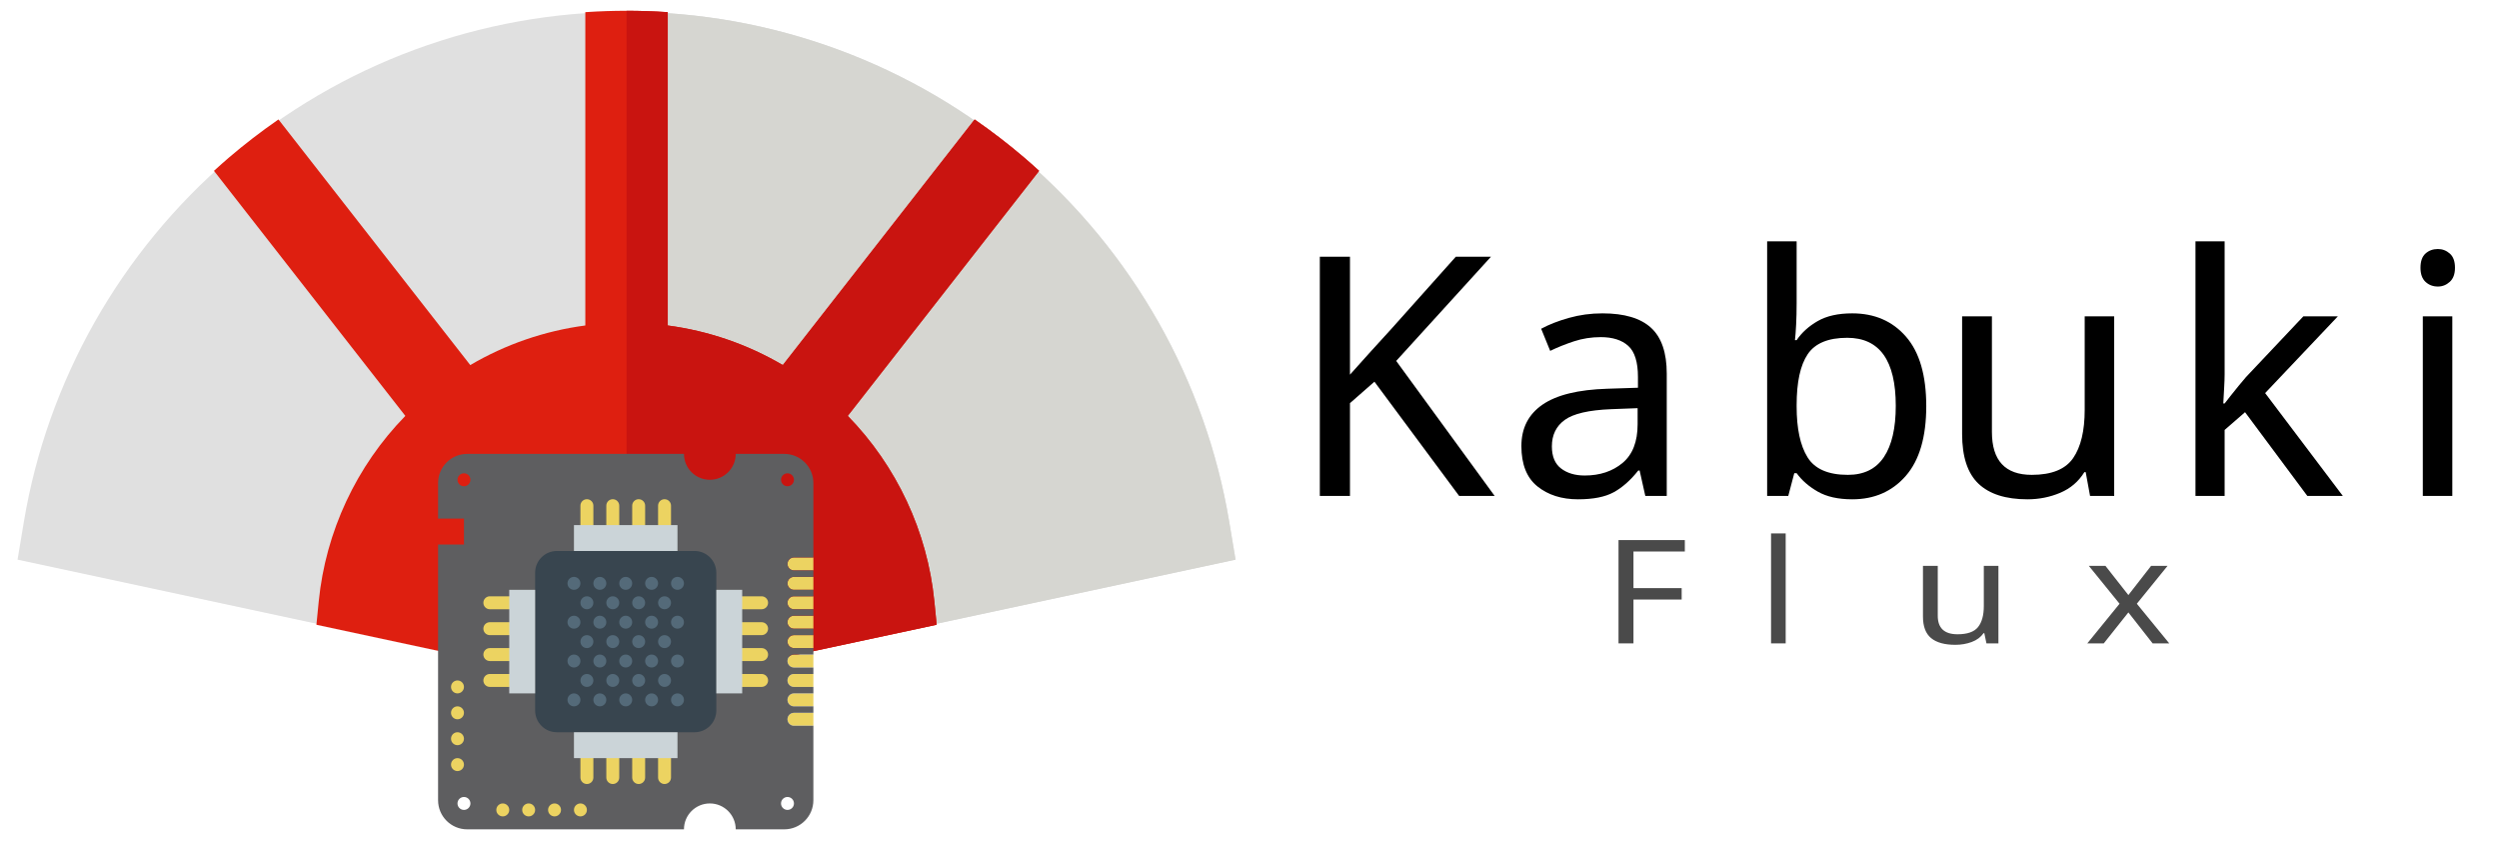
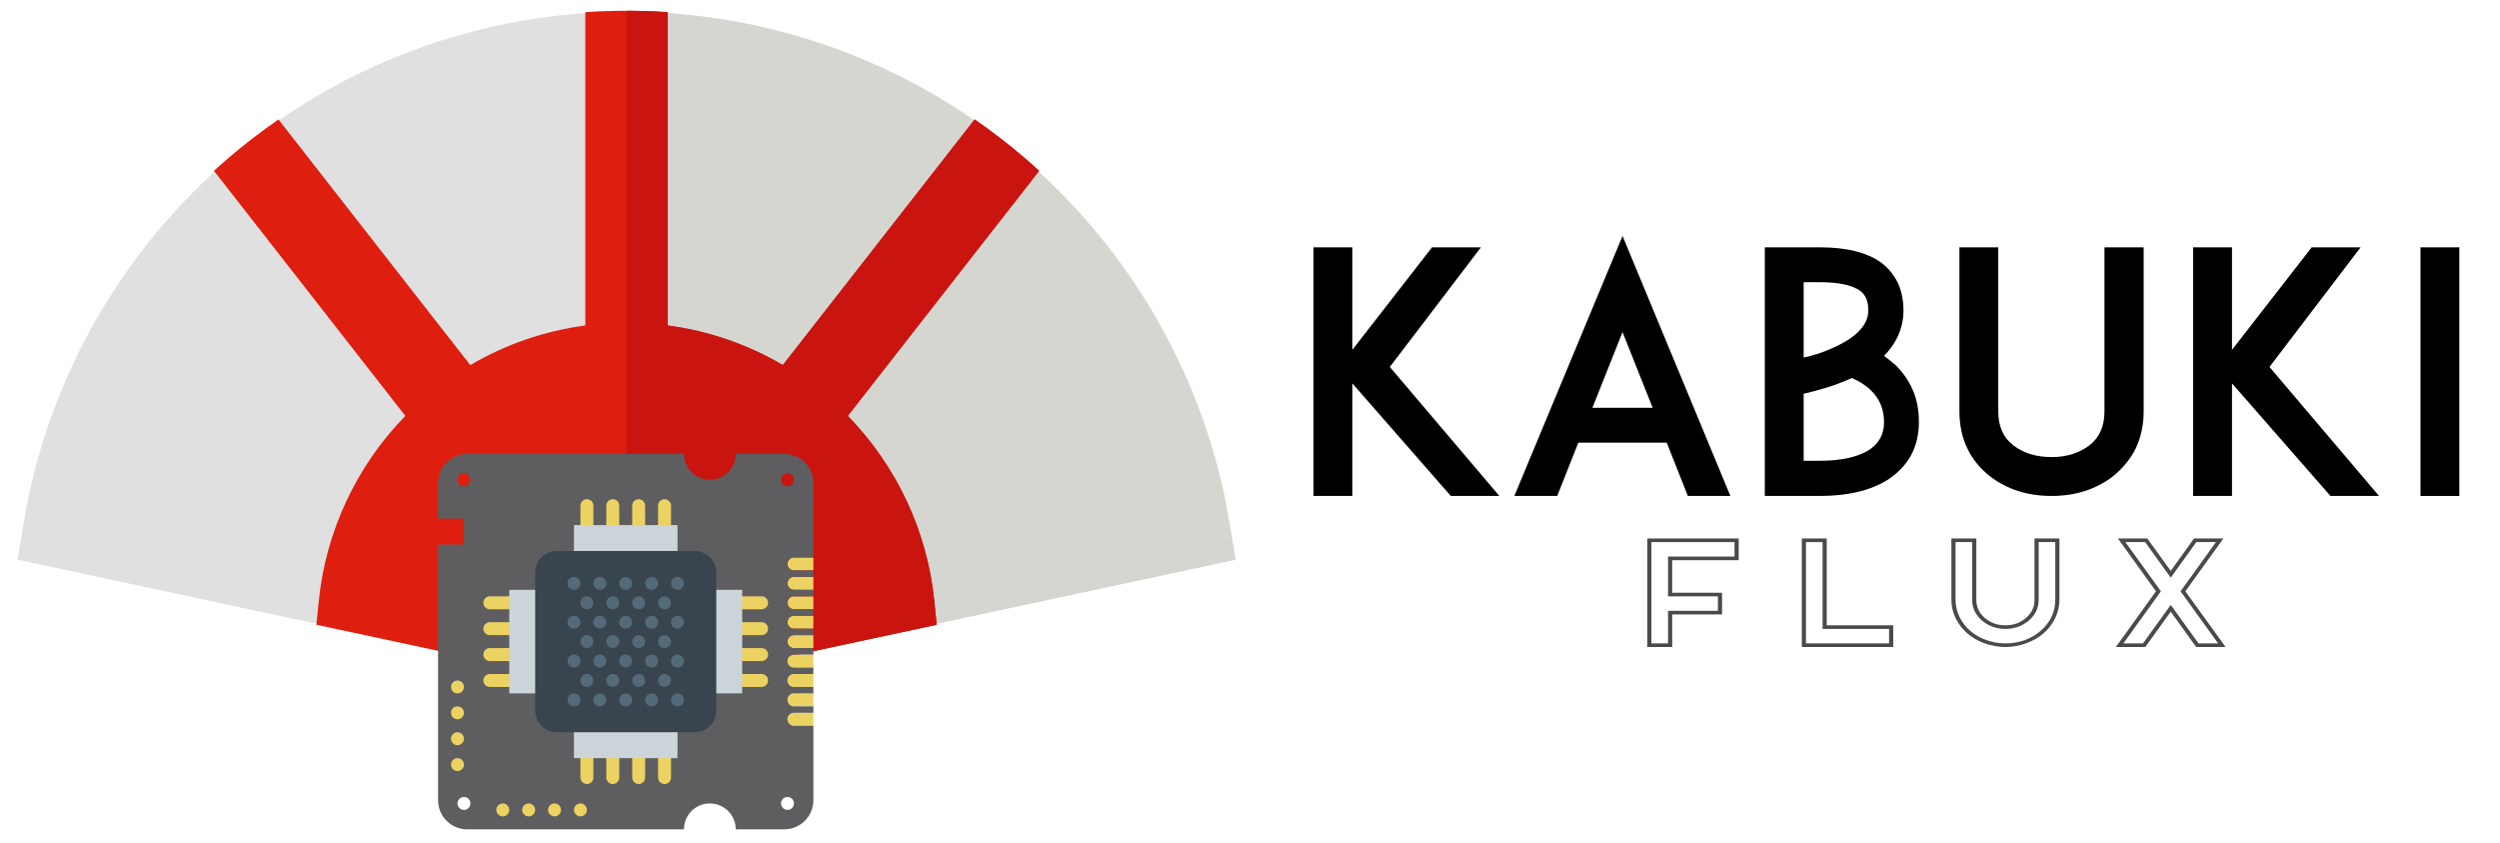
<svg xmlns="http://www.w3.org/2000/svg" width="100%" height="100%" viewBox="0 0 2088 704" version="1.1" xml:space="preserve" style="fill-rule:evenodd;clip-rule:evenodd;stroke-linejoin:round;stroke-miterlimit:2;">
  <g id="Capa-1">
    <g transform="matrix(1,0,0,1,781.144,9.8393)">
      <path d="M0,511.418L251.202,457.588L245.915,425.924C226.251,308.145 165.174,200.323 73.943,122.327C-18.324,43.442 -136.086,0 -257.638,0C-379.19,0 -496.956,43.44 -589.226,122.327C-680.46,200.327 -741.534,308.145 -761.202,425.926L-766.487,457.588L-515.285,511.416L0,511.416L0,511.418Z" style="fill:rgb(224,224,224);fill-rule:nonzero;" />
    </g>
    <g transform="matrix(1,0,0,1,1027.06,150.542)">
      <path d="M0,285.224C-19.666,167.442 -80.741,59.621 -171.972,-18.376C-264.239,-97.26 -382.001,-140.703 -503.553,-140.703L-503.553,425.927L5.289,316.89L0,285.224Z" style="fill:rgb(214,214,209);fill-rule:nonzero;" />
    </g>
    <g transform="matrix(1,0,0,1,707.217,238.882)">
      <path d="M0,108.53L159.867,-96.091C155.921,-99.685 151.936,-103.241 147.869,-106.718C134.84,-117.856 121.286,-128.262 107.3,-137.966L-52.932,67.123C-82.682,49.57 -115.695,38.192 -150.113,33.69L-150.113,-227.934C-161.268,-228.671 -172.477,-229.047 -183.715,-229.047C-194.953,-229.047 -206.16,-228.671 -217.316,-227.934L-217.316,33.688C-251.737,38.19 -284.747,49.568 -314.5,67.121L-474.732,-137.968C-488.718,-128.264 -502.271,-117.858 -515.301,-106.72C-519.366,-103.243 -523.351,-99.685 -527.296,-96.093L-367.432,108.528C-408.594,150.386 -434.244,204.837 -440.055,263.37L-441.928,282.249L-183.717,337.577L74.494,282.249L72.622,263.37C66.81,204.841 41.163,150.388 0,108.53" style="fill:rgb(201,20,16);fill-rule:nonzero;" />
    </g>
    <g transform="matrix(1,0,0,1,780.676,192.083)">
      <path d="M0,310.091C-5.765,252.049 -31.449,197.096 -72.344,155.269L87.549,-49.384L86.972,-49.909C82.42,-54.053 78.604,-57.436 74.957,-60.553C62.162,-71.491 48.489,-82.021 34.319,-91.852L33.667,-92.305L-126.599,112.828C-156.257,95.442 -188.593,84.319 -222.735,79.756L-222.735,-181.92L-223.522,-181.971C-245.919,-183.452 -268.437,-183.452 -290.835,-181.971L-291.622,-181.92L-291.622,79.751C-325.762,84.315 -358.098,95.438 -387.758,112.824L-547.531,-91.683L-548.022,-92.308L-548.674,-91.854C-562.842,-82.023 -576.515,-71.493 -589.308,-60.555C-592.958,-57.436 -596.773,-54.055 -601.325,-49.91L-601.902,-49.386L-442.009,155.269C-482.904,197.093 -508.588,252.049 -514.353,310.091L-516.301,329.719L-286.211,379.024L-347.285,424.829L-347.786,425.203L-347.571,425.789C-347.322,426.467 -321.978,493.543 -257.178,493.543C-192.377,493.543 -167.035,426.469 -166.784,425.789L-166.569,425.203L-228.142,379.024L1.948,329.719L0,310.091Z" style="fill:rgb(222,31,16);fill-rule:nonzero;" />
    </g>
    <g transform="matrix(1,0,0,1,780.676,192.446)">
      <path d="M0,309.728C-5.765,251.686 -31.449,196.733 -72.344,154.906L87.549,-49.747L86.972,-50.272C82.42,-54.416 78.604,-57.799 74.957,-60.916C62.162,-71.854 48.489,-82.384 34.319,-92.215L33.667,-92.668L-126.599,112.465C-156.257,95.079 -188.593,83.956 -222.735,79.393L-222.735,-182.283L-223.522,-182.334C-234.721,-183.076 -245.949,-183.446 -257.178,-183.446L-257.178,493.174C-192.377,493.174 -167.035,426.1 -166.784,425.42L-166.569,424.834L-228.142,378.655L1.948,329.35L0,309.728Z" style="fill:rgb(201,20,16);fill-rule:nonzero;" />
    </g>
    <g transform="matrix(1,0,0,1,663.381,476.405)">
      <path d="M0,-10.813C-2.984,-10.813 -5.406,-8.396 -5.406,-5.406C-5.406,-2.417 -2.984,0 0,0L16.22,0L16.22,-10.813L0,-10.813Z" style="fill:rgb(236,211,97);fill-rule:nonzero;" />
    </g>
    <g transform="matrix(1,0,0,1,657.975,487.219)">
      <path d="M0,-0.001C0,2.989 2.422,5.406 5.406,5.406L21.626,5.406L21.626,-5.407L5.406,-5.407C2.422,-5.407 0,-2.991 0,-0.001" style="fill:rgb(236,211,97);fill-rule:nonzero;" />
    </g>
    <g transform="matrix(1,0,0,1,657.975,503.437)">
      <path d="M0,0.001C0,2.991 2.422,5.407 5.406,5.407L21.626,5.407L21.626,-5.406L5.406,-5.406C2.422,-5.406 0,-2.989 0,0.001" style="fill:rgb(236,211,97);fill-rule:nonzero;" />
    </g>
    <g transform="matrix(1,0,0,1,657.975,519.657)">
      <path d="M0,0C0,2.99 2.422,5.407 5.406,5.407L21.626,5.407L21.626,-5.407L5.406,-5.407C2.422,-5.407 0,-2.99 0,0" style="fill:rgb(236,211,97);fill-rule:nonzero;" />
    </g>
    <g transform="matrix(1,0,0,1,657.975,535.876)">
      <path d="M0,0C0,2.99 2.422,5.406 5.406,5.406L21.626,5.406L21.626,-5.406L5.406,-5.406C2.422,-5.406 0,-2.989 0,0" style="fill:rgb(236,211,97);fill-rule:nonzero;" />
    </g>
    <g transform="matrix(1,0,0,1,657.975,552.096)">
      <path d="M0,0C0,2.989 2.422,5.406 5.406,5.406L21.626,5.406L21.626,-5.406L5.406,-5.406C2.422,-5.406 0,-2.99 0,0" style="fill:rgb(236,211,97);fill-rule:nonzero;" />
    </g>
    <g transform="matrix(1,0,0,1,657.975,568.314)">
      <path d="M0,0.001C0,2.99 2.422,5.407 5.406,5.407L21.626,5.407L21.626,-5.406L5.406,-5.406C2.422,-5.406 0,-2.989 0,0.001" style="fill:rgb(236,211,97);fill-rule:nonzero;" />
    </g>
    <g transform="matrix(1,0,0,1,657.975,584.534)">
      <path d="M0,0C0,2.99 2.422,5.406 5.406,5.406L21.626,5.406L21.626,-5.406L5.406,-5.406C2.422,-5.406 0,-2.989 0,0" style="fill:rgb(236,211,97);fill-rule:nonzero;" />
    </g>
    <g transform="matrix(1,0,0,1,657.975,600.754)">
      <path d="M0,0C0,2.989 2.422,5.406 5.406,5.406L21.626,5.406L21.626,-5.406L5.406,-5.406C2.422,-5.406 0,-2.99 0,0" style="fill:rgb(236,211,97);fill-rule:nonzero;" />
    </g>
    <g transform="matrix(1,0,0,1,652.569,671.038)">
      <path d="M0,-270.324C0,-273.308 2.422,-275.731 5.406,-275.731C8.391,-275.731 10.813,-273.308 10.813,-270.324C10.813,-267.34 8.391,-264.918 5.406,-264.918C2.422,-264.918 0,-267.34 0,-270.324M10.813,0C10.813,2.984 8.391,5.406 5.406,5.406C2.422,5.406 0,2.984 0,0C0,-2.985 2.422,-5.407 5.406,-5.407C8.391,-5.407 10.813,-2.985 10.813,0M-264.917,-264.918C-267.902,-264.918 -270.324,-267.34 -270.324,-270.324C-270.324,-273.308 -267.902,-275.731 -264.917,-275.731C-261.933,-275.731 -259.511,-273.308 -259.511,-270.324C-259.511,-267.34 -261.933,-264.918 -264.917,-264.918M-264.917,5.406C-267.902,5.406 -270.324,2.984 -270.324,0C-270.324,-2.985 -267.902,-5.407 -264.917,-5.407C-261.933,-5.407 -259.511,-2.985 -259.511,0C-259.511,2.984 -261.933,5.406 -264.917,5.406M10.813,-205.447L27.032,-205.447L27.032,-267.626C27.032,-281.061 16.144,-291.95 2.708,-291.95L-37.846,-291.95C-37.846,-280.007 -47.528,-270.324 -59.471,-270.324C-71.415,-270.324 -81.097,-280.007 -81.097,-291.95L-262.22,-291.95C-275.655,-291.95 -286.543,-281.061 -286.543,-267.626L-286.543,-237.885L-264.917,-237.885L-264.917,-216.26L-286.543,-216.26L-286.543,-2.699C-286.543,10.737 -275.655,21.626 -262.22,21.626L-81.097,21.626C-81.097,9.682 -71.415,0 -59.471,0C-47.528,0 -37.846,9.682 -37.846,21.626L2.708,21.626C16.144,21.626 27.032,10.737 27.032,-2.699L27.032,-64.878L10.813,-64.878C7.828,-64.878 5.406,-67.295 5.406,-70.284C5.406,-73.275 7.828,-75.691 10.813,-75.691L27.032,-75.691L27.032,-81.098L10.813,-81.098C7.828,-81.098 5.406,-83.514 5.406,-86.504C5.406,-89.493 7.828,-91.91 10.813,-91.91L27.032,-91.91L27.032,-97.317L10.813,-97.317C7.828,-97.317 5.406,-99.734 5.406,-102.723C5.406,-105.713 7.828,-108.13 10.813,-108.13L27.032,-108.13L27.032,-113.536L10.813,-113.536C7.828,-113.536 5.406,-115.953 5.406,-118.943C5.406,-121.933 7.828,-124.349 10.813,-124.349L27.032,-124.349L27.032,-129.756L10.813,-129.756C7.828,-129.756 5.406,-132.172 5.406,-135.162C5.406,-138.152 7.828,-140.569 10.813,-140.569L27.032,-140.569L27.032,-145.975L10.813,-145.975C7.828,-145.975 5.406,-148.392 5.406,-151.382C5.406,-154.371 7.828,-156.788 10.813,-156.788L27.032,-156.788L27.032,-162.195L10.813,-162.195C7.828,-162.195 5.406,-164.611 5.406,-167.601C5.406,-170.591 7.828,-173.008 10.813,-173.008L27.032,-173.008L27.032,-178.414L10.813,-178.414C7.828,-178.414 5.406,-180.831 5.406,-183.821C5.406,-186.81 7.828,-189.227 10.813,-189.227L27.032,-189.227L27.032,-194.634L10.813,-194.634C7.828,-194.634 5.406,-197.05 5.406,-200.04C5.406,-203.03 7.828,-205.447 10.813,-205.447" style="fill:rgb(94,94,96);fill-rule:nonzero;" />
    </g>
    <g transform="matrix(1,0,0,1,447.123,478.335)">
      <path d="M0,115.082L0,0C0,-10.023 8.126,-18.149 18.149,-18.149L133.227,-18.149C143.255,-18.149 151.381,-10.023 151.381,0L151.381,115.077C151.381,125.105 143.255,133.231 133.232,133.231L18.149,133.231C8.126,133.231 0,125.105 0,115.082" style="fill:rgb(56,69,79);fill-rule:nonzero;" />
    </g>
    <g transform="matrix(1,0,0,1,425.497,508.844)">
      <path d="M0,-10.813L-16.219,-10.813C-19.204,-10.813 -21.626,-8.396 -21.626,-5.406C-21.626,-2.417 -19.204,0 -16.219,0L0,0C2.984,0 5.407,-2.417 5.407,-5.406C5.407,-8.396 2.984,-10.813 0,-10.813" style="fill:rgb(236,211,97);fill-rule:nonzero;" />
    </g>
    <g transform="matrix(1,0,0,1,425.497,573.721)">
      <path d="M0,-10.813L-16.219,-10.813C-19.204,-10.813 -21.626,-8.396 -21.626,-5.406C-21.626,-2.417 -19.204,0 -16.219,0L0,0C2.984,0 5.407,-2.417 5.407,-5.406C5.407,-8.396 2.984,-10.813 0,-10.813" style="fill:rgb(236,211,97);fill-rule:nonzero;" />
    </g>
    <g transform="matrix(1,0,0,1,425.497,552.095)">
      <path d="M0,-10.813L-16.219,-10.813C-19.204,-10.813 -21.626,-8.396 -21.626,-5.406C-21.626,-2.417 -19.204,0 -16.219,0L0,0C2.984,0 5.407,-2.417 5.407,-5.406C5.407,-8.396 2.984,-10.813 0,-10.813" style="fill:rgb(236,211,97);fill-rule:nonzero;" />
    </g>
    <g transform="matrix(1,0,0,1,425.497,530.47)">
      <path d="M0,-10.813L-16.219,-10.813C-19.204,-10.813 -21.626,-8.396 -21.626,-5.406C-21.626,-2.417 -19.204,0 -16.219,0L0,0C2.984,0 5.407,-2.417 5.407,-5.406C5.407,-8.396 2.984,-10.813 0,-10.813" style="fill:rgb(236,211,97);fill-rule:nonzero;" />
    </g>
    <g transform="matrix(1,0,0,1,620.13,498.031)">
      <path d="M0,10.813L16.219,10.813C19.204,10.813 21.626,8.396 21.626,5.407C21.626,2.417 19.204,0 16.219,0L0,0C-2.984,0 -5.407,2.417 -5.407,5.407C-5.407,8.396 -2.984,10.813 0,10.813" style="fill:rgb(236,211,97);fill-rule:nonzero;" />
    </g>
    <g transform="matrix(1,0,0,1,636.349,573.721)">
      <path d="M0,-10.813L-16.219,-10.813C-19.204,-10.813 -21.626,-8.396 -21.626,-5.406C-21.626,-2.417 -19.204,0 -16.219,0L0,0C2.984,0 5.407,-2.417 5.407,-5.406C5.407,-8.396 2.984,-10.813 0,-10.813" style="fill:rgb(236,211,97);fill-rule:nonzero;" />
    </g>
    <g transform="matrix(1,0,0,1,636.349,552.095)">
      <path d="M0,-10.813L-16.219,-10.813C-19.204,-10.813 -21.626,-8.396 -21.626,-5.406C-21.626,-2.417 -19.204,0 -16.219,0L0,0C2.984,0 5.407,-2.417 5.407,-5.406C5.407,-8.396 2.984,-10.813 0,-10.813" style="fill:rgb(236,211,97);fill-rule:nonzero;" />
    </g>
    <g transform="matrix(1,0,0,1,636.349,530.47)">
      <path d="M0,-10.813L-16.219,-10.813C-19.204,-10.813 -21.626,-8.396 -21.626,-5.406C-21.626,-2.417 -19.204,0 -16.219,0L0,0C2.984,0 5.407,-2.417 5.407,-5.406C5.407,-8.396 2.984,-10.813 0,-10.813" style="fill:rgb(236,211,97);fill-rule:nonzero;" />
    </g>
    <g transform="matrix(1,0,0,1,555.252,443.966)">
      <path d="M0,-27.032C-2.984,-27.032 -5.406,-24.615 -5.406,-21.625L-5.406,-5.406C-5.406,-2.416 -2.984,0 0,0C2.984,0 5.407,-2.416 5.407,-5.406L5.407,-21.625C5.407,-24.615 2.984,-27.032 0,-27.032" style="fill:rgb(236,211,97);fill-rule:nonzero;" />
    </g>
    <g transform="matrix(1,0,0,1,490.375,443.966)">
      <path d="M0,-27.032C-2.984,-27.032 -5.407,-24.615 -5.407,-21.625L-5.407,-5.406C-5.407,-2.416 -2.984,0 0,0C2.984,0 5.406,-2.416 5.406,-5.406L5.406,-21.625C5.406,-24.615 2.984,-27.032 0,-27.032" style="fill:rgb(236,211,97);fill-rule:nonzero;" />
    </g>
    <g transform="matrix(1,0,0,1,512,443.966)">
      <path d="M0,-27.032C-2.984,-27.032 -5.407,-24.615 -5.407,-21.625L-5.407,-5.406C-5.407,-2.416 -2.984,0 0,0C2.984,0 5.406,-2.416 5.406,-5.406L5.406,-21.625C5.406,-24.615 2.984,-27.032 0,-27.032" style="fill:rgb(236,211,97);fill-rule:nonzero;" />
    </g>
    <g transform="matrix(1,0,0,1,533.626,443.966)">
      <path d="M0,-27.032C-2.984,-27.032 -5.406,-24.615 -5.406,-21.625L-5.406,-5.406C-5.406,-2.416 -2.984,0 0,0C2.984,0 5.407,-2.416 5.407,-5.406L5.407,-21.625C5.407,-24.615 2.984,-27.032 0,-27.032" style="fill:rgb(236,211,97);fill-rule:nonzero;" />
    </g>
    <g transform="matrix(1,0,0,1,555.252,654.818)">
      <path d="M0,-27.032C-2.984,-27.032 -5.406,-24.615 -5.406,-21.626L-5.406,-5.406C-5.406,-2.417 -2.984,0 0,0C2.984,0 5.407,-2.417 5.407,-5.406L5.407,-21.626C5.407,-24.615 2.984,-27.032 0,-27.032" style="fill:rgb(236,211,97);fill-rule:nonzero;" />
    </g>
    <g transform="matrix(1,0,0,1,490.375,654.818)">
      <path d="M0,-27.032C-2.984,-27.032 -5.407,-24.615 -5.407,-21.626L-5.407,-5.406C-5.407,-2.417 -2.984,0 0,0C2.984,0 5.406,-2.417 5.406,-5.406L5.406,-21.626C5.406,-24.615 2.984,-27.032 0,-27.032" style="fill:rgb(236,211,97);fill-rule:nonzero;" />
    </g>
    <g transform="matrix(1,0,0,1,512,654.818)">
      <path d="M0,-27.032C-2.984,-27.032 -5.407,-24.615 -5.407,-21.626L-5.407,-5.406C-5.407,-2.417 -2.984,0 0,0C2.984,0 5.406,-2.417 5.406,-5.406L5.406,-21.626C5.406,-24.615 2.984,-27.032 0,-27.032" style="fill:rgb(236,211,97);fill-rule:nonzero;" />
    </g>
    <g transform="matrix(1,0,0,1,533.626,654.818)">
      <path d="M0,-27.032C-2.984,-27.032 -5.406,-24.615 -5.406,-21.626L-5.406,-5.406C-5.406,-2.417 -2.984,0 0,0C2.984,0 5.407,-2.417 5.407,-5.406L5.407,-21.626C5.407,-24.615 2.984,-27.032 0,-27.032" style="fill:rgb(236,211,97);fill-rule:nonzero;" />
    </g>
    <g transform="matrix(-1,0,0,1,382.244,579.128)">
      <path d="M-0.001,-10.813C-2.987,-10.813 -5.407,-8.393 -5.407,-5.407C-5.407,-2.421 -2.987,0 -0.001,0C2.985,0 5.406,-2.421 5.406,-5.407C5.406,-8.393 2.985,-10.813 -0.001,-10.813" style="fill:rgb(236,211,97);fill-rule:nonzero;" />
    </g>
    <g transform="matrix(-1,0,0,1,382.244,600.753)">
      <path d="M-0.001,-10.813C-2.987,-10.813 -5.407,-8.392 -5.407,-5.406C-5.407,-2.42 -2.987,0 -0.001,0C2.985,0 5.406,-2.42 5.406,-5.406C5.406,-8.392 2.985,-10.813 -0.001,-10.813" style="fill:rgb(236,211,97);fill-rule:nonzero;" />
    </g>
    <g transform="matrix(-1,0,0,1,382.244,622.379)">
      <path d="M-0.001,-10.813C-2.987,-10.813 -5.407,-8.392 -5.407,-5.406C-5.407,-2.42 -2.987,0 -0.001,0C2.985,0 5.406,-2.42 5.406,-5.406C5.406,-8.392 2.985,-10.813 -0.001,-10.813" style="fill:rgb(236,211,97);fill-rule:nonzero;" />
    </g>
    <g transform="matrix(-1,0,0,1,382.244,644.005)">
      <path d="M-0.001,-10.813C-2.987,-10.813 -5.407,-8.392 -5.407,-5.407C-5.407,-2.42 -2.987,0 -0.001,0C2.985,0 5.406,-2.42 5.406,-5.407C5.406,-8.392 2.985,-10.813 -0.001,-10.813" style="fill:rgb(236,211,97);fill-rule:nonzero;" />
    </g>
    <g transform="matrix(-1,0,0,1,566.066,589.941)">
      <path d="M0.001,-10.813C-2.985,-10.813 -5.406,-8.392 -5.406,-5.407C-5.406,-2.42 -2.985,0 0.001,0C2.987,0 5.407,-2.42 5.407,-5.407C5.407,-8.392 2.987,-10.813 0.001,-10.813" style="fill:rgb(84,106,121);fill-rule:nonzero;" />
    </g>
    <g transform="matrix(-1,0,0,1,544.44,589.941)">
      <path d="M0.001,-10.813C-2.985,-10.813 -5.406,-8.392 -5.406,-5.407C-5.406,-2.42 -2.985,0 0.001,0C2.987,0 5.407,-2.42 5.407,-5.407C5.407,-8.392 2.987,-10.813 0.001,-10.813" style="fill:rgb(84,106,121);fill-rule:nonzero;" />
    </g>
    <g transform="matrix(-1,0,0,1,555.253,573.721)">
      <path d="M0.001,-10.813C-2.985,-10.813 -5.406,-8.392 -5.406,-5.406C-5.406,-2.42 -2.985,0 0.001,0C2.987,0 5.407,-2.42 5.407,-5.406C5.407,-8.392 2.987,-10.813 0.001,-10.813" style="fill:rgb(84,106,121);fill-rule:nonzero;" />
    </g>
    <g transform="matrix(-1,0,0,1,522.812,589.941)">
      <path d="M-0.001,-10.813C-2.987,-10.813 -5.407,-8.392 -5.407,-5.407C-5.407,-2.42 -2.987,0 -0.001,0C2.985,0 5.406,-2.42 5.406,-5.407C5.406,-8.392 2.985,-10.813 -0.001,-10.813" style="fill:rgb(84,106,121);fill-rule:nonzero;" />
    </g>
    <g transform="matrix(-1,0,0,1,501.187,589.941)">
      <path d="M-0.001,-10.813C-2.987,-10.813 -5.407,-8.392 -5.407,-5.407C-5.407,-2.42 -2.987,0 -0.001,0C2.985,0 5.406,-2.42 5.406,-5.407C5.406,-8.392 2.985,-10.813 -0.001,-10.813" style="fill:rgb(84,106,121);fill-rule:nonzero;" />
    </g>
    <g transform="matrix(-1,0,0,1,533.627,573.721)">
      <path d="M0.001,-10.813C-2.985,-10.813 -5.406,-8.392 -5.406,-5.406C-5.406,-2.42 -2.985,0 0.001,0C2.987,0 5.407,-2.42 5.407,-5.406C5.407,-8.392 2.987,-10.813 0.001,-10.813" style="fill:rgb(84,106,121);fill-rule:nonzero;" />
    </g>
    <g transform="matrix(-1,0,0,1,512,573.721)">
      <path d="M-0.001,-10.813C-2.987,-10.813 -5.407,-8.392 -5.407,-5.406C-5.407,-2.42 -2.987,0 -0.001,0C2.985,0 5.406,-2.42 5.406,-5.406C5.406,-8.392 2.985,-10.813 -0.001,-10.813" style="fill:rgb(84,106,121);fill-rule:nonzero;" />
    </g>
    <g transform="matrix(-1,0,0,1,479.56,589.941)">
      <path d="M-0.001,-10.813C-2.987,-10.813 -5.407,-8.392 -5.407,-5.407C-5.407,-2.42 -2.987,0 -0.001,0C2.985,0 5.406,-2.42 5.406,-5.407C5.406,-8.392 2.985,-10.813 -0.001,-10.813" style="fill:rgb(84,106,121);fill-rule:nonzero;" />
    </g>
    <g transform="matrix(-1,0,0,1,490.374,573.721)">
      <path d="M-0.001,-10.813C-2.987,-10.813 -5.407,-8.392 -5.407,-5.406C-5.407,-2.42 -2.987,0 -0.001,0C2.985,0 5.406,-2.42 5.406,-5.406C5.406,-8.392 2.985,-10.813 -0.001,-10.813" style="fill:rgb(84,106,121);fill-rule:nonzero;" />
    </g>
    <g transform="matrix(-1,0,0,1,566.066,557.502)">
      <path d="M0.001,-10.813C-2.985,-10.813 -5.406,-8.393 -5.406,-5.407C-5.406,-2.421 -2.985,0 0.001,0C2.987,0 5.407,-2.421 5.407,-5.407C5.407,-8.393 2.987,-10.813 0.001,-10.813" style="fill:rgb(84,106,121);fill-rule:nonzero;" />
    </g>
    <g transform="matrix(-1,0,0,1,544.44,557.502)">
      <path d="M0.001,-10.813C-2.985,-10.813 -5.406,-8.393 -5.406,-5.407C-5.406,-2.421 -2.985,0 0.001,0C2.987,0 5.407,-2.421 5.407,-5.407C5.407,-8.393 2.987,-10.813 0.001,-10.813" style="fill:rgb(84,106,121);fill-rule:nonzero;" />
    </g>
    <g transform="matrix(-1,0,0,1,555.253,541.283)">
      <path d="M0.001,-10.813C-2.985,-10.813 -5.406,-8.392 -5.406,-5.407C-5.406,-2.42 -2.985,0 0.001,0C2.987,0 5.407,-2.42 5.407,-5.407C5.407,-8.392 2.987,-10.813 0.001,-10.813" style="fill:rgb(84,106,121);fill-rule:nonzero;" />
    </g>
    <g transform="matrix(-1,0,0,1,522.812,557.502)">
      <path d="M-0.001,-10.813C-2.987,-10.813 -5.407,-8.393 -5.407,-5.407C-5.407,-2.421 -2.987,0 -0.001,0C2.985,0 5.406,-2.421 5.406,-5.407C5.406,-8.393 2.985,-10.813 -0.001,-10.813" style="fill:rgb(84,106,121);fill-rule:nonzero;" />
    </g>
    <g transform="matrix(-1,0,0,1,501.187,557.502)">
      <path d="M-0.001,-10.813C-2.987,-10.813 -5.407,-8.393 -5.407,-5.407C-5.407,-2.421 -2.987,0 -0.001,0C2.985,0 5.406,-2.421 5.406,-5.407C5.406,-8.393 2.985,-10.813 -0.001,-10.813" style="fill:rgb(84,106,121);fill-rule:nonzero;" />
    </g>
    <g transform="matrix(-1,0,0,1,533.627,541.283)">
      <path d="M0.001,-10.813C-2.985,-10.813 -5.406,-8.392 -5.406,-5.407C-5.406,-2.42 -2.985,0 0.001,0C2.987,0 5.407,-2.42 5.407,-5.407C5.407,-8.392 2.987,-10.813 0.001,-10.813" style="fill:rgb(84,106,121);fill-rule:nonzero;" />
    </g>
    <g transform="matrix(-1,0,0,1,512,541.283)">
      <path d="M-0.001,-10.813C-2.987,-10.813 -5.407,-8.392 -5.407,-5.407C-5.407,-2.42 -2.987,0 -0.001,0C2.985,0 5.406,-2.42 5.406,-5.407C5.406,-8.392 2.985,-10.813 -0.001,-10.813" style="fill:rgb(84,106,121);fill-rule:nonzero;" />
    </g>
    <g transform="matrix(-1,0,0,1,479.56,557.502)">
      <path d="M-0.001,-10.813C-2.987,-10.813 -5.407,-8.393 -5.407,-5.407C-5.407,-2.421 -2.987,0 -0.001,0C2.985,0 5.406,-2.421 5.406,-5.407C5.406,-8.393 2.985,-10.813 -0.001,-10.813" style="fill:rgb(84,106,121);fill-rule:nonzero;" />
    </g>
    <g transform="matrix(-1,0,0,1,490.374,541.283)">
      <path d="M-0.001,-10.813C-2.987,-10.813 -5.407,-8.392 -5.407,-5.407C-5.407,-2.42 -2.987,0 -0.001,0C2.985,0 5.406,-2.42 5.406,-5.407C5.406,-8.392 2.985,-10.813 -0.001,-10.813" style="fill:rgb(84,106,121);fill-rule:nonzero;" />
    </g>
    <g transform="matrix(-1,0,0,1,566.066,525.063)">
      <path d="M0.001,-10.813C-2.985,-10.813 -5.406,-8.392 -5.406,-5.406C-5.406,-2.42 -2.985,0 0.001,0C2.987,0 5.407,-2.42 5.407,-5.406C5.407,-8.392 2.987,-10.813 0.001,-10.813" style="fill:rgb(84,106,121);fill-rule:nonzero;" />
    </g>
    <g transform="matrix(-1,0,0,1,544.44,525.063)">
      <path d="M0.001,-10.813C-2.985,-10.813 -5.406,-8.392 -5.406,-5.406C-5.406,-2.42 -2.985,0 0.001,0C2.987,0 5.407,-2.42 5.407,-5.406C5.407,-8.392 2.987,-10.813 0.001,-10.813" style="fill:rgb(84,106,121);fill-rule:nonzero;" />
    </g>
    <g transform="matrix(-1,0,0,1,555.253,508.844)">
      <path d="M0.001,-10.813C-2.985,-10.813 -5.406,-8.393 -5.406,-5.406C-5.406,-2.42 -2.985,0 0.001,0C2.987,0 5.407,-2.42 5.407,-5.406C5.407,-8.393 2.987,-10.813 0.001,-10.813" style="fill:rgb(84,106,121);fill-rule:nonzero;" />
    </g>
    <g transform="matrix(-1,0,0,1,522.812,525.063)">
      <path d="M-0.001,-10.813C-2.987,-10.813 -5.407,-8.392 -5.407,-5.406C-5.407,-2.42 -2.987,0 -0.001,0C2.985,0 5.406,-2.42 5.406,-5.406C5.406,-8.392 2.985,-10.813 -0.001,-10.813" style="fill:rgb(84,106,121);fill-rule:nonzero;" />
    </g>
    <g transform="matrix(-1,0,0,1,501.187,525.063)">
      <path d="M-0.001,-10.813C-2.987,-10.813 -5.407,-8.392 -5.407,-5.406C-5.407,-2.42 -2.987,0 -0.001,0C2.985,0 5.406,-2.42 5.406,-5.406C5.406,-8.392 2.985,-10.813 -0.001,-10.813" style="fill:rgb(84,106,121);fill-rule:nonzero;" />
    </g>
    <g transform="matrix(-1,0,0,1,533.627,508.844)">
      <path d="M0.001,-10.813C-2.985,-10.813 -5.406,-8.393 -5.406,-5.406C-5.406,-2.42 -2.985,0 0.001,0C2.987,0 5.407,-2.42 5.407,-5.406C5.407,-8.393 2.987,-10.813 0.001,-10.813" style="fill:rgb(84,106,121);fill-rule:nonzero;" />
    </g>
    <g transform="matrix(-1,0,0,1,512,508.844)">
      <path d="M-0.001,-10.813C-2.987,-10.813 -5.407,-8.393 -5.407,-5.406C-5.407,-2.42 -2.987,0 -0.001,0C2.985,0 5.406,-2.42 5.406,-5.406C5.406,-8.393 2.985,-10.813 -0.001,-10.813" style="fill:rgb(84,106,121);fill-rule:nonzero;" />
    </g>
    <g transform="matrix(-1,0,0,1,479.56,525.063)">
      <path d="M-0.001,-10.813C-2.987,-10.813 -5.407,-8.392 -5.407,-5.406C-5.407,-2.42 -2.987,0 -0.001,0C2.985,0 5.406,-2.42 5.406,-5.406C5.406,-8.392 2.985,-10.813 -0.001,-10.813" style="fill:rgb(84,106,121);fill-rule:nonzero;" />
    </g>
    <g transform="matrix(-1,0,0,1,490.374,508.844)">
      <path d="M-0.001,-10.813C-2.987,-10.813 -5.407,-8.393 -5.407,-5.406C-5.407,-2.42 -2.987,0 -0.001,0C2.985,0 5.406,-2.42 5.406,-5.406C5.406,-8.393 2.985,-10.813 -0.001,-10.813" style="fill:rgb(84,106,121);fill-rule:nonzero;" />
    </g>
    <g transform="matrix(-1,0,0,1,566.066,492.625)">
      <path d="M0.001,-10.813C-2.985,-10.813 -5.406,-8.393 -5.406,-5.407C-5.406,-2.421 -2.985,0 0.001,0C2.987,0 5.407,-2.421 5.407,-5.407C5.407,-8.393 2.987,-10.813 0.001,-10.813" style="fill:rgb(84,106,121);fill-rule:nonzero;" />
    </g>
    <g transform="matrix(-1,0,0,1,544.44,492.625)">
      <path d="M0.001,-10.813C-2.985,-10.813 -5.406,-8.393 -5.406,-5.407C-5.406,-2.421 -2.985,0 0.001,0C2.987,0 5.407,-2.421 5.407,-5.407C5.407,-8.393 2.987,-10.813 0.001,-10.813" style="fill:rgb(84,106,121);fill-rule:nonzero;" />
    </g>
    <g transform="matrix(-1,0,0,1,522.812,492.625)">
      <path d="M-0.001,-10.813C-2.987,-10.813 -5.407,-8.393 -5.407,-5.407C-5.407,-2.421 -2.987,0 -0.001,0C2.985,0 5.406,-2.421 5.406,-5.407C5.406,-8.393 2.985,-10.813 -0.001,-10.813" style="fill:rgb(84,106,121);fill-rule:nonzero;" />
    </g>
    <g transform="matrix(-1,0,0,1,501.187,492.625)">
      <path d="M-0.001,-10.813C-2.987,-10.813 -5.407,-8.393 -5.407,-5.407C-5.407,-2.421 -2.987,0 -0.001,0C2.985,0 5.406,-2.421 5.406,-5.407C5.406,-8.393 2.985,-10.813 -0.001,-10.813" style="fill:rgb(84,106,121);fill-rule:nonzero;" />
    </g>
    <g transform="matrix(-1,0,0,1,479.56,492.625)">
      <path d="M-0.001,-10.813C-2.987,-10.813 -5.407,-8.393 -5.407,-5.407C-5.407,-2.421 -2.987,0 -0.001,0C2.985,0 5.406,-2.421 5.406,-5.407C5.406,-8.393 2.985,-10.813 -0.001,-10.813" style="fill:rgb(84,106,121);fill-rule:nonzero;" />
    </g>
    <g transform="matrix(-1,0,0,1,420.089,681.851)">
      <path d="M-0.001,-10.813C-2.987,-10.813 -5.407,-8.392 -5.407,-5.407C-5.407,-2.42 -2.987,0 -0.001,0C2.985,0 5.406,-2.42 5.406,-5.407C5.406,-8.392 2.985,-10.813 -0.001,-10.813" style="fill:rgb(236,211,97);fill-rule:nonzero;" />
    </g>
    <g transform="matrix(-1,0,0,1,441.715,681.851)">
      <path d="M-0.001,-10.813C-2.987,-10.813 -5.407,-8.392 -5.407,-5.407C-5.407,-2.42 -2.987,0 -0.001,0C2.985,0 5.406,-2.42 5.406,-5.407C5.406,-8.392 2.985,-10.813 -0.001,-10.813" style="fill:rgb(236,211,97);fill-rule:nonzero;" />
    </g>
    <g transform="matrix(-1,0,0,1,463.341,681.851)">
      <path d="M-0.001,-10.813C-2.987,-10.813 -5.407,-8.392 -5.407,-5.407C-5.407,-2.42 -2.987,0 -0.001,0C2.985,0 5.406,-2.42 5.406,-5.407C5.406,-8.392 2.985,-10.813 -0.001,-10.813" style="fill:rgb(236,211,97);fill-rule:nonzero;" />
    </g>
    <g transform="matrix(-1,0,0,1,484.969,681.851)">
      <path d="M0.001,-10.813C-2.985,-10.813 -5.406,-8.392 -5.406,-5.407C-5.406,-2.42 -2.985,0 0.001,0C2.987,0 5.407,-2.42 5.407,-5.407C5.407,-8.392 2.987,-10.813 0.001,-10.813" style="fill:rgb(236,211,97);fill-rule:nonzero;" />
    </g>
    <g transform="matrix(1,0,0,1,0,194.746)">
      <rect x="479.562" y="243.814" width="86.503" height="21.626" style="fill:rgb(203,212,216);" />
    </g>
    <g transform="matrix(1,0,0,1,0,540.758)">
      <rect x="479.562" y="70.808" width="86.503" height="21.626" style="fill:rgb(203,212,216);" />
    </g>
    <g transform="matrix(1,0,0,1,0,367.753)">
      <rect x="598.504" y="124.872" width="21.626" height="86.503" style="fill:rgb(203,212,216);" />
    </g>
    <g transform="matrix(1,0,0,1,0,367.753)">
      <rect x="425.497" y="124.872" width="21.626" height="86.503" style="fill:rgb(203,212,216);" />
    </g>
    <g>
      <g>
        <g>
          <g>
-             <text x="1075.62px" y="414.227px" style="font-family:'ADAM.CGPRO', 'ADAMCG PRO';font-size:279.865px;">K</text>
-           </g>
-         </g>
-         <g>
-           <g>
-             <text x="1258.3px" y="414.227px" style="font-family:'ADAM.CGPRO', 'ADAMCG PRO';font-size:279.865px;">a</text>
-           </g>
-         </g>
-         <g>
-           <g>
-             <text x="1452.73px" y="414.227px" style="font-family:'ADAM.CGPRO', 'ADAMCG PRO';font-size:279.865px;">b</text>
-           </g>
-         </g>
-         <g>
-           <g>
-             <text x="1617.3px" y="414.227px" style="font-family:'ADAM.CGPRO', 'ADAMCG PRO';font-size:279.865px;">u</text>
-           </g>
-         </g>
-         <g>
-           <g>
-             <text x="1810.61px" y="414.227px" style="font-family:'ADAM.CGPRO', 'ADAMCG PRO';font-size:279.865px;">k</text>
-           </g>
-         </g>
-         <g>
-           <g>
-             <text x="2000.57px" y="414.227px" style="font-family:'ADAM.CGPRO', 'ADAMCG PRO';font-size:279.865px;">i</text>
+             <g transform="matrix(279.865,0,0,279.865,1075.62,414.227)">
+               <path d="M0.078,-0L0.078,-0.742L0.194,-0.742L0.194,-0.436L0.432,-0.742L0.578,-0.742L0.306,-0.385L0.633,-0L0.488,-0L0.194,-0.336L0.194,-0L0.078,-0Z" style="fill-rule:nonzero;" />
+             </g>
+           </g>
+         </g>
+         <g>
+           <g>
+             <g transform="matrix(279.865,0,0,279.865,1258.3,414.227)">
+               <path d="M0.025,-0L0.348,-0.776L0.67,-0L0.543,-0L0.48,-0.159L0.216,-0.159L0.153,-0L0.025,-0ZM0.258,-0.263L0.438,-0.263L0.348,-0.489L0.258,-0.263Z" style="fill-rule:nonzero;" />
+             </g>
+           </g>
+         </g>
+         <g>
+           <g>
+             <g transform="matrix(279.865,0,0,279.865,1452.73,414.227)">
+               <path d="M0.078,-0L0.078,-0.742L0.242,-0.742C0.322,-0.742 0.383,-0.727 0.426,-0.696C0.448,-0.679 0.465,-0.658 0.477,-0.632C0.487,-0.608 0.492,-0.582 0.492,-0.554C0.492,-0.504 0.473,-0.458 0.434,-0.418C0.441,-0.413 0.452,-0.404 0.468,-0.391C0.49,-0.369 0.507,-0.345 0.519,-0.318C0.532,-0.289 0.538,-0.257 0.538,-0.22C0.538,-0.183 0.53,-0.15 0.514,-0.12C0.498,-0.092 0.475,-0.068 0.446,-0.049C0.394,-0.016 0.326,-0 0.242,-0L0.078,-0ZM0.194,-0.105L0.242,-0.105C0.306,-0.105 0.355,-0.116 0.389,-0.137C0.419,-0.157 0.434,-0.184 0.434,-0.22C0.434,-0.258 0.421,-0.29 0.395,-0.315C0.38,-0.33 0.361,-0.342 0.338,-0.352C0.336,-0.351 0.331,-0.349 0.324,-0.346C0.317,-0.343 0.311,-0.34 0.307,-0.339C0.278,-0.327 0.24,-0.316 0.194,-0.305L0.194,-0.105ZM0.194,-0.413C0.222,-0.419 0.247,-0.427 0.27,-0.437C0.308,-0.453 0.337,-0.47 0.356,-0.489C0.377,-0.509 0.387,-0.53 0.387,-0.554C0.387,-0.581 0.379,-0.6 0.363,-0.612C0.339,-0.629 0.299,-0.638 0.242,-0.638L0.194,-0.638L0.194,-0.413Z" style="fill-rule:nonzero;" />
+             </g>
+           </g>
+         </g>
+         <g>
+           <g>
+             <g transform="matrix(279.865,0,0,279.865,1617.3,414.227)">
+               <path d="M0.071,-0.252L0.071,-0.742L0.187,-0.742L0.187,-0.252C0.187,-0.208 0.202,-0.174 0.232,-0.151C0.262,-0.128 0.3,-0.116 0.346,-0.116C0.391,-0.116 0.429,-0.128 0.459,-0.151C0.489,-0.174 0.504,-0.208 0.504,-0.252L0.504,-0.742L0.621,-0.742L0.621,-0.252C0.621,-0.212 0.613,-0.174 0.596,-0.139C0.58,-0.108 0.557,-0.081 0.53,-0.059C0.479,-0.02 0.418,-0 0.346,-0C0.274,-0 0.212,-0.02 0.162,-0.059C0.134,-0.081 0.112,-0.107 0.096,-0.139C0.079,-0.173 0.071,-0.211 0.071,-0.252Z" style="fill-rule:nonzero;" />
+             </g>
+           </g>
+         </g>
+         <g>
+           <g>
+             <g transform="matrix(279.865,0,0,279.865,1810.61,414.227)">
+               <path d="M0.078,-0L0.078,-0.742L0.194,-0.742L0.194,-0.436L0.432,-0.742L0.578,-0.742L0.306,-0.385L0.633,-0L0.488,-0L0.194,-0.336L0.194,-0L0.078,-0Z" style="fill-rule:nonzero;" />
+             </g>
+           </g>
+         </g>
+         <g>
+           <g>
+             <g transform="matrix(279.865,0,0,279.865,2000.57,414.227)">
+               <rect x="0.078" y="-0.742" width="0.116" height="0.742" style="fill-rule:nonzero;" />
+             </g>
          </g>
        </g>
      </g>
    </g>
    <g>
      <g>
        <g>
          <g>
-             <g transform="matrix(1.14912,0,0,1,-199.652,0)">
-               <text x="1338.86px" y="537.352px" style="font-family:'Frontage-Outline', 'Frontage';font-size:120.851px;fill:rgb(74,74,74);">F</text>
-             </g>
-           </g>
-         </g>
-         <g>
-           <g>
-             <g transform="matrix(1.14912,0,0,1,-218.906,0)">
-               <text x="1467.98px" y="537.352px" style="font-family:'Frontage-Outline', 'Frontage';font-size:120.851px;fill:rgb(74,74,74);">l</text>
-             </g>
-           </g>
-         </g>
-         <g>
-           <g>
-             <g transform="matrix(1.14912,0,0,1,-237.958,0)">
-               <text x="1595.74px" y="537.352px" style="font-family:'Frontage-Outline', 'Frontage';font-size:120.851px;fill:rgb(74,74,74);">u</text>
-             </g>
-           </g>
-         </g>
-         <g>
-           <g>
-             <g transform="matrix(1.14912,0,0,1,-259.697,0)">
-               <text x="1741.52px" y="537.352px" style="font-family:'Frontage-Outline', 'Frontage';font-size:120.851px;fill:rgb(74,74,74);">x</text>
+             <g transform="matrix(138.872,0,0,120.85,1338.86,537.352)">
+               <path d="M0.27,0.025L0.27,-0.725L0.82,-0.725L0.82,-0.575L0.42,-0.575L0.42,-0.35L0.72,-0.35L0.72,-0.2L0.42,-0.2L0.42,0.025L0.27,0.025ZM0.295,-0L0.395,-0L0.395,-0.225L0.695,-0.225L0.695,-0.325L0.395,-0.325L0.395,-0.6L0.795,-0.6L0.795,-0.7L0.295,-0.7L0.295,-0Z" style="fill:rgb(74,74,74);fill-rule:nonzero;" />
+             </g>
+           </g>
+         </g>
+         <g>
+           <g>
+             <g transform="matrix(138.872,0,0,120.85,1467.98,537.352)">
+               <path d="M0.27,0.025L0.27,-0.725L0.42,-0.725L0.42,-0.125L0.82,-0.125L0.82,0.025L0.27,0.025ZM0.295,-0L0.795,-0L0.795,-0.1L0.395,-0.1L0.395,-0.7L0.295,-0.7L0.295,-0Z" style="fill:rgb(74,74,74);fill-rule:nonzero;" />
+             </g>
+           </g>
+         </g>
+         <g>
+           <g>
+             <g transform="matrix(138.872,0,0,120.85,1595.74,537.352)">
+               <path d="M0.25,-0.3L0.25,-0.725L0.4,-0.725L0.4,-0.3C0.4,-0.251 0.417,-0.21 0.451,-0.176C0.485,-0.142 0.527,-0.125 0.575,-0.125C0.624,-0.125 0.665,-0.142 0.699,-0.176C0.733,-0.21 0.75,-0.251 0.75,-0.3L0.75,-0.725L0.9,-0.725L0.9,-0.3C0.9,-0.256 0.891,-0.213 0.874,-0.173C0.857,-0.133 0.834,-0.099 0.805,-0.07C0.776,-0.041 0.741,-0.018 0.701,-0.001C0.661,0.016 0.619,0.025 0.575,0.025C0.531,0.025 0.489,0.016 0.448,-0.001C0.408,-0.018 0.374,-0.041 0.345,-0.07C0.316,-0.099 0.293,-0.133 0.276,-0.173C0.259,-0.213 0.25,-0.256 0.25,-0.3ZM0.275,-0.3C0.275,-0.259 0.283,-0.22 0.299,-0.183C0.314,-0.146 0.336,-0.114 0.363,-0.087C0.389,-0.061 0.421,-0.039 0.458,-0.024C0.496,-0.008 0.535,-0 0.575,-0C0.63,-0 0.68,-0.013 0.726,-0.04C0.772,-0.067 0.808,-0.103 0.835,-0.149C0.862,-0.195 0.875,-0.245 0.875,-0.3L0.875,-0.7L0.775,-0.7L0.775,-0.3C0.775,-0.244 0.755,-0.197 0.716,-0.158C0.677,-0.12 0.63,-0.1 0.575,-0.1C0.52,-0.1 0.473,-0.12 0.434,-0.158C0.395,-0.197 0.375,-0.244 0.375,-0.3L0.375,-0.7L0.275,-0.7L0.275,-0.3Z" style="fill:rgb(74,74,74);fill-rule:nonzero;" />
+             </g>
+           </g>
+         </g>
+         <g>
+           <g>
+             <g transform="matrix(138.872,0,0,120.85,1741.52,537.352)">
+               <path d="M0.19,0.025L0.431,-0.36L0.202,-0.725L0.379,-0.725L0.52,-0.501L0.66,-0.725L0.837,-0.725L0.608,-0.36L0.85,0.025L0.673,0.025L0.52,-0.219L0.367,0.025L0.19,0.025ZM0.235,-0L0.353,-0L0.52,-0.266L0.687,-0L0.805,-0L0.579,-0.36L0.792,-0.7L0.674,-0.7L0.52,-0.454L0.366,-0.7L0.247,-0.7L0.461,-0.36L0.235,-0Z" style="fill:rgb(74,74,74);fill-rule:nonzero;" />
            </g>
          </g>
        </g>
      </g>
    </g>
  </g>
</svg>
